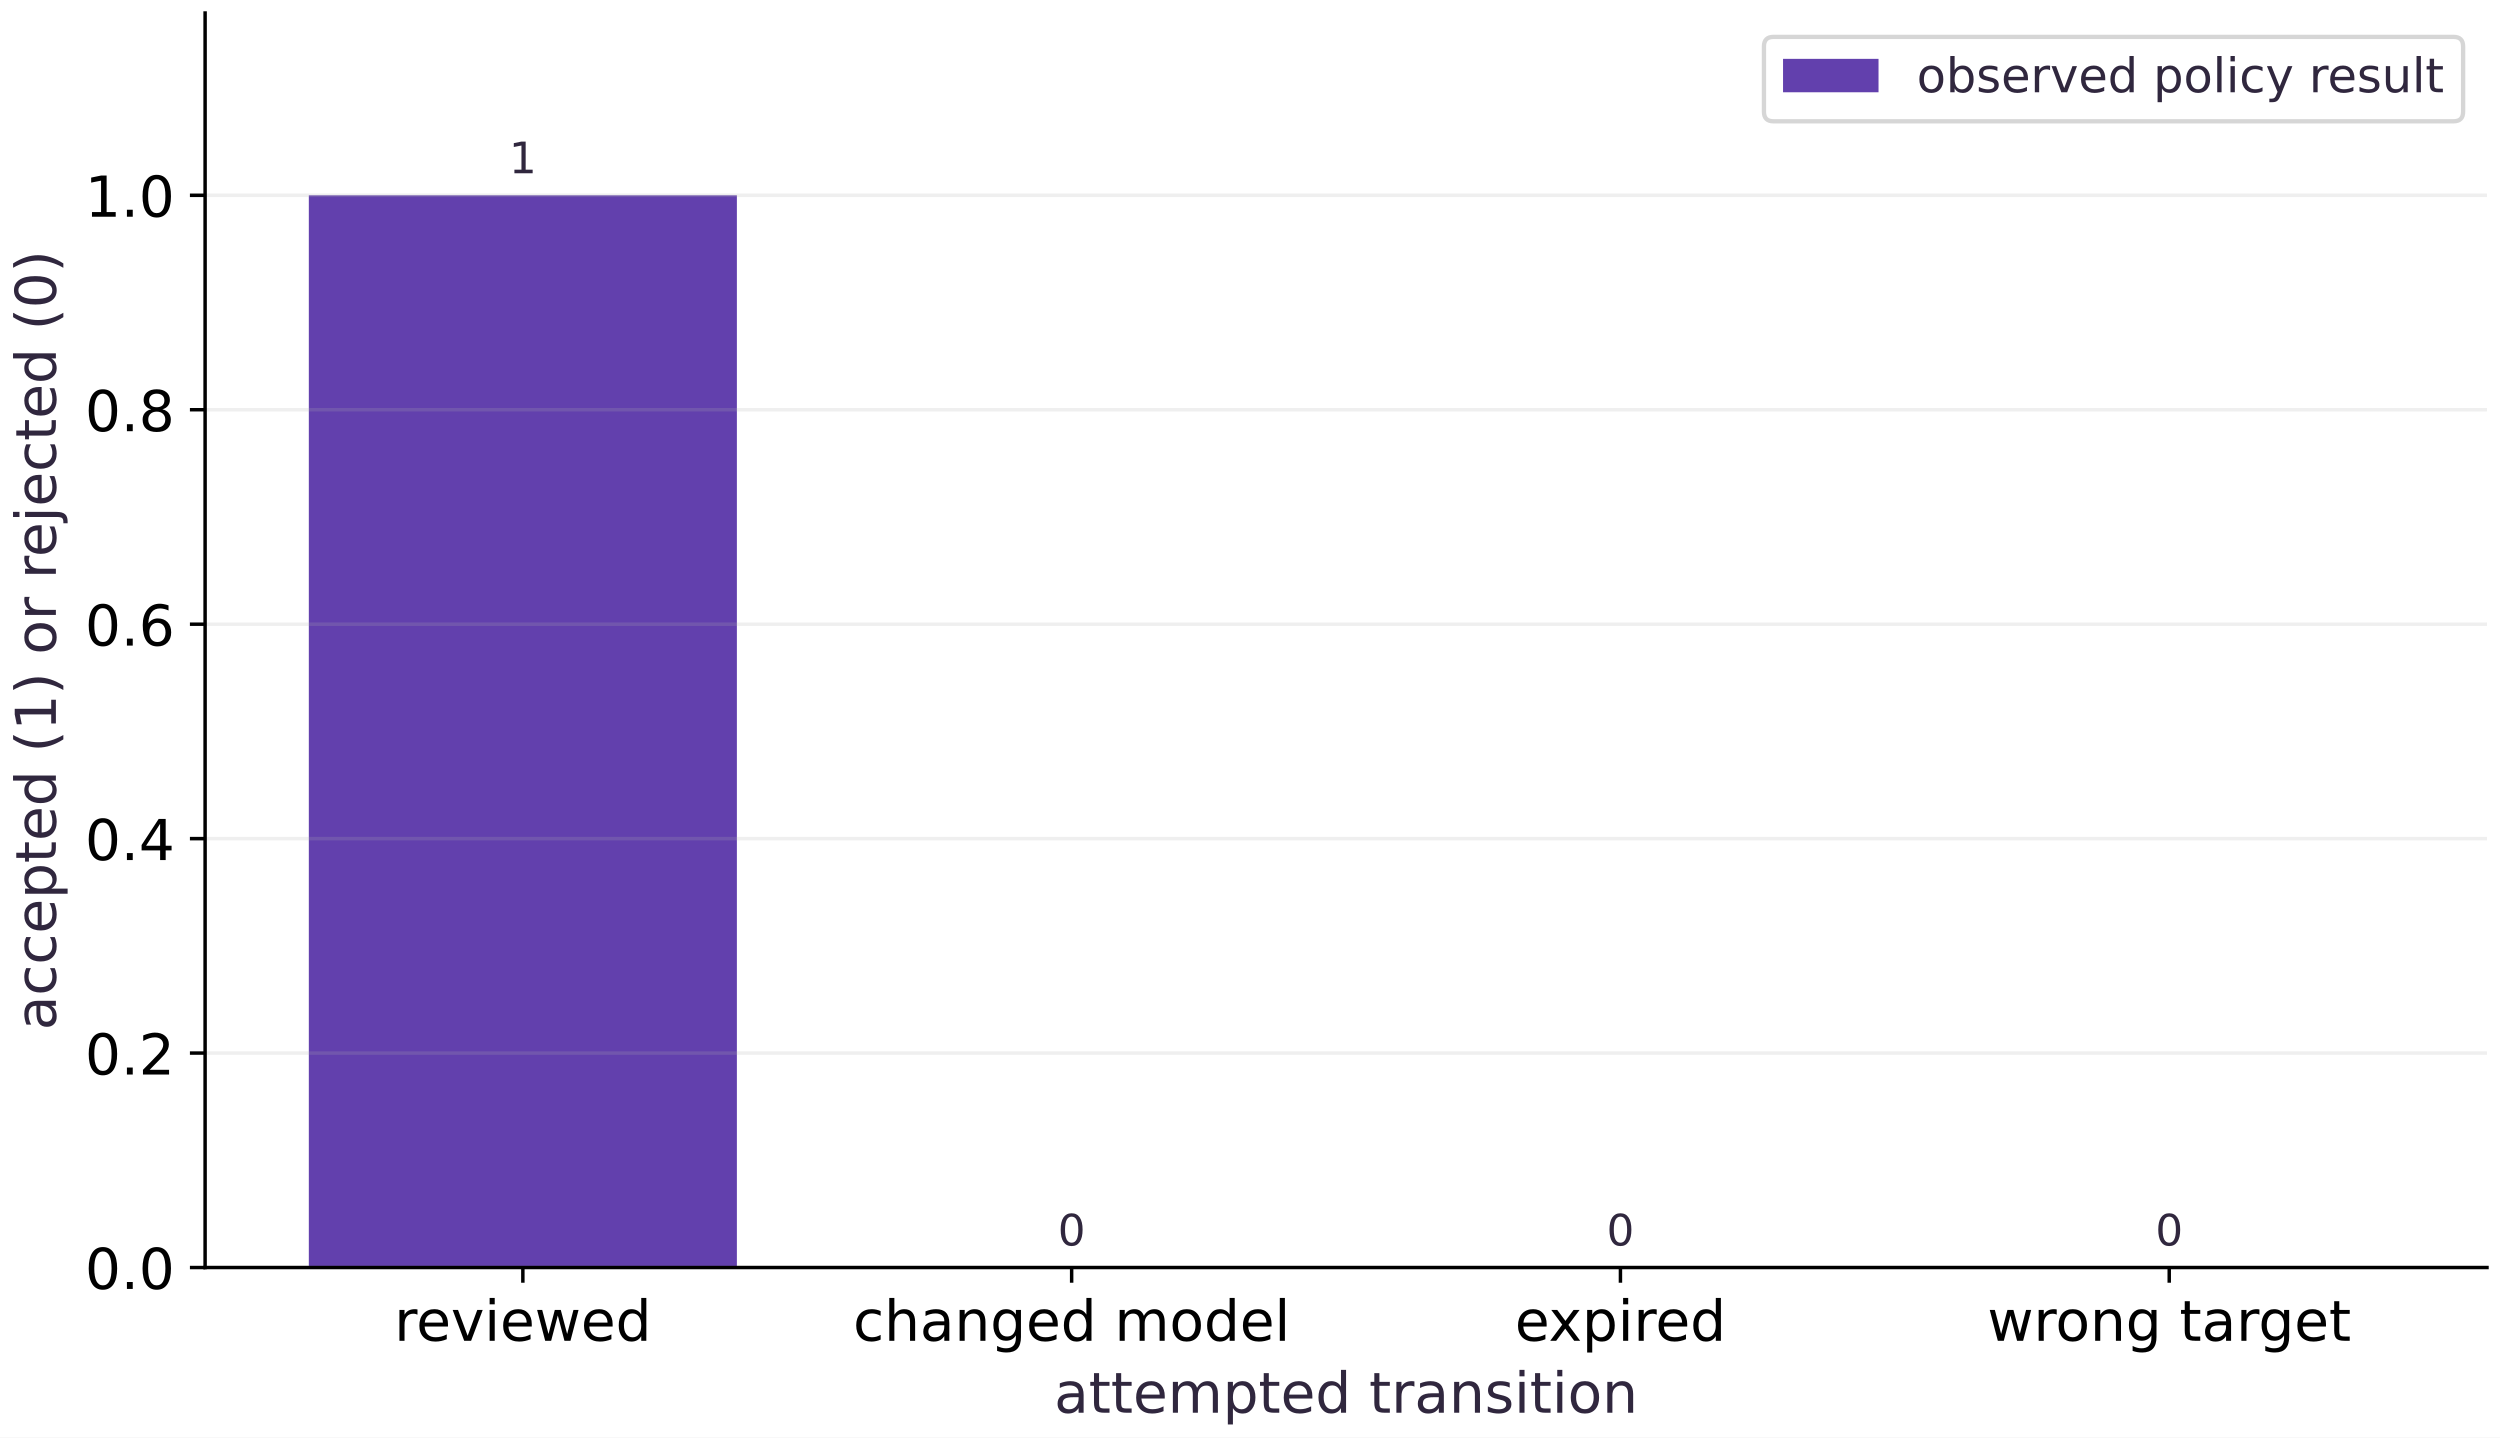
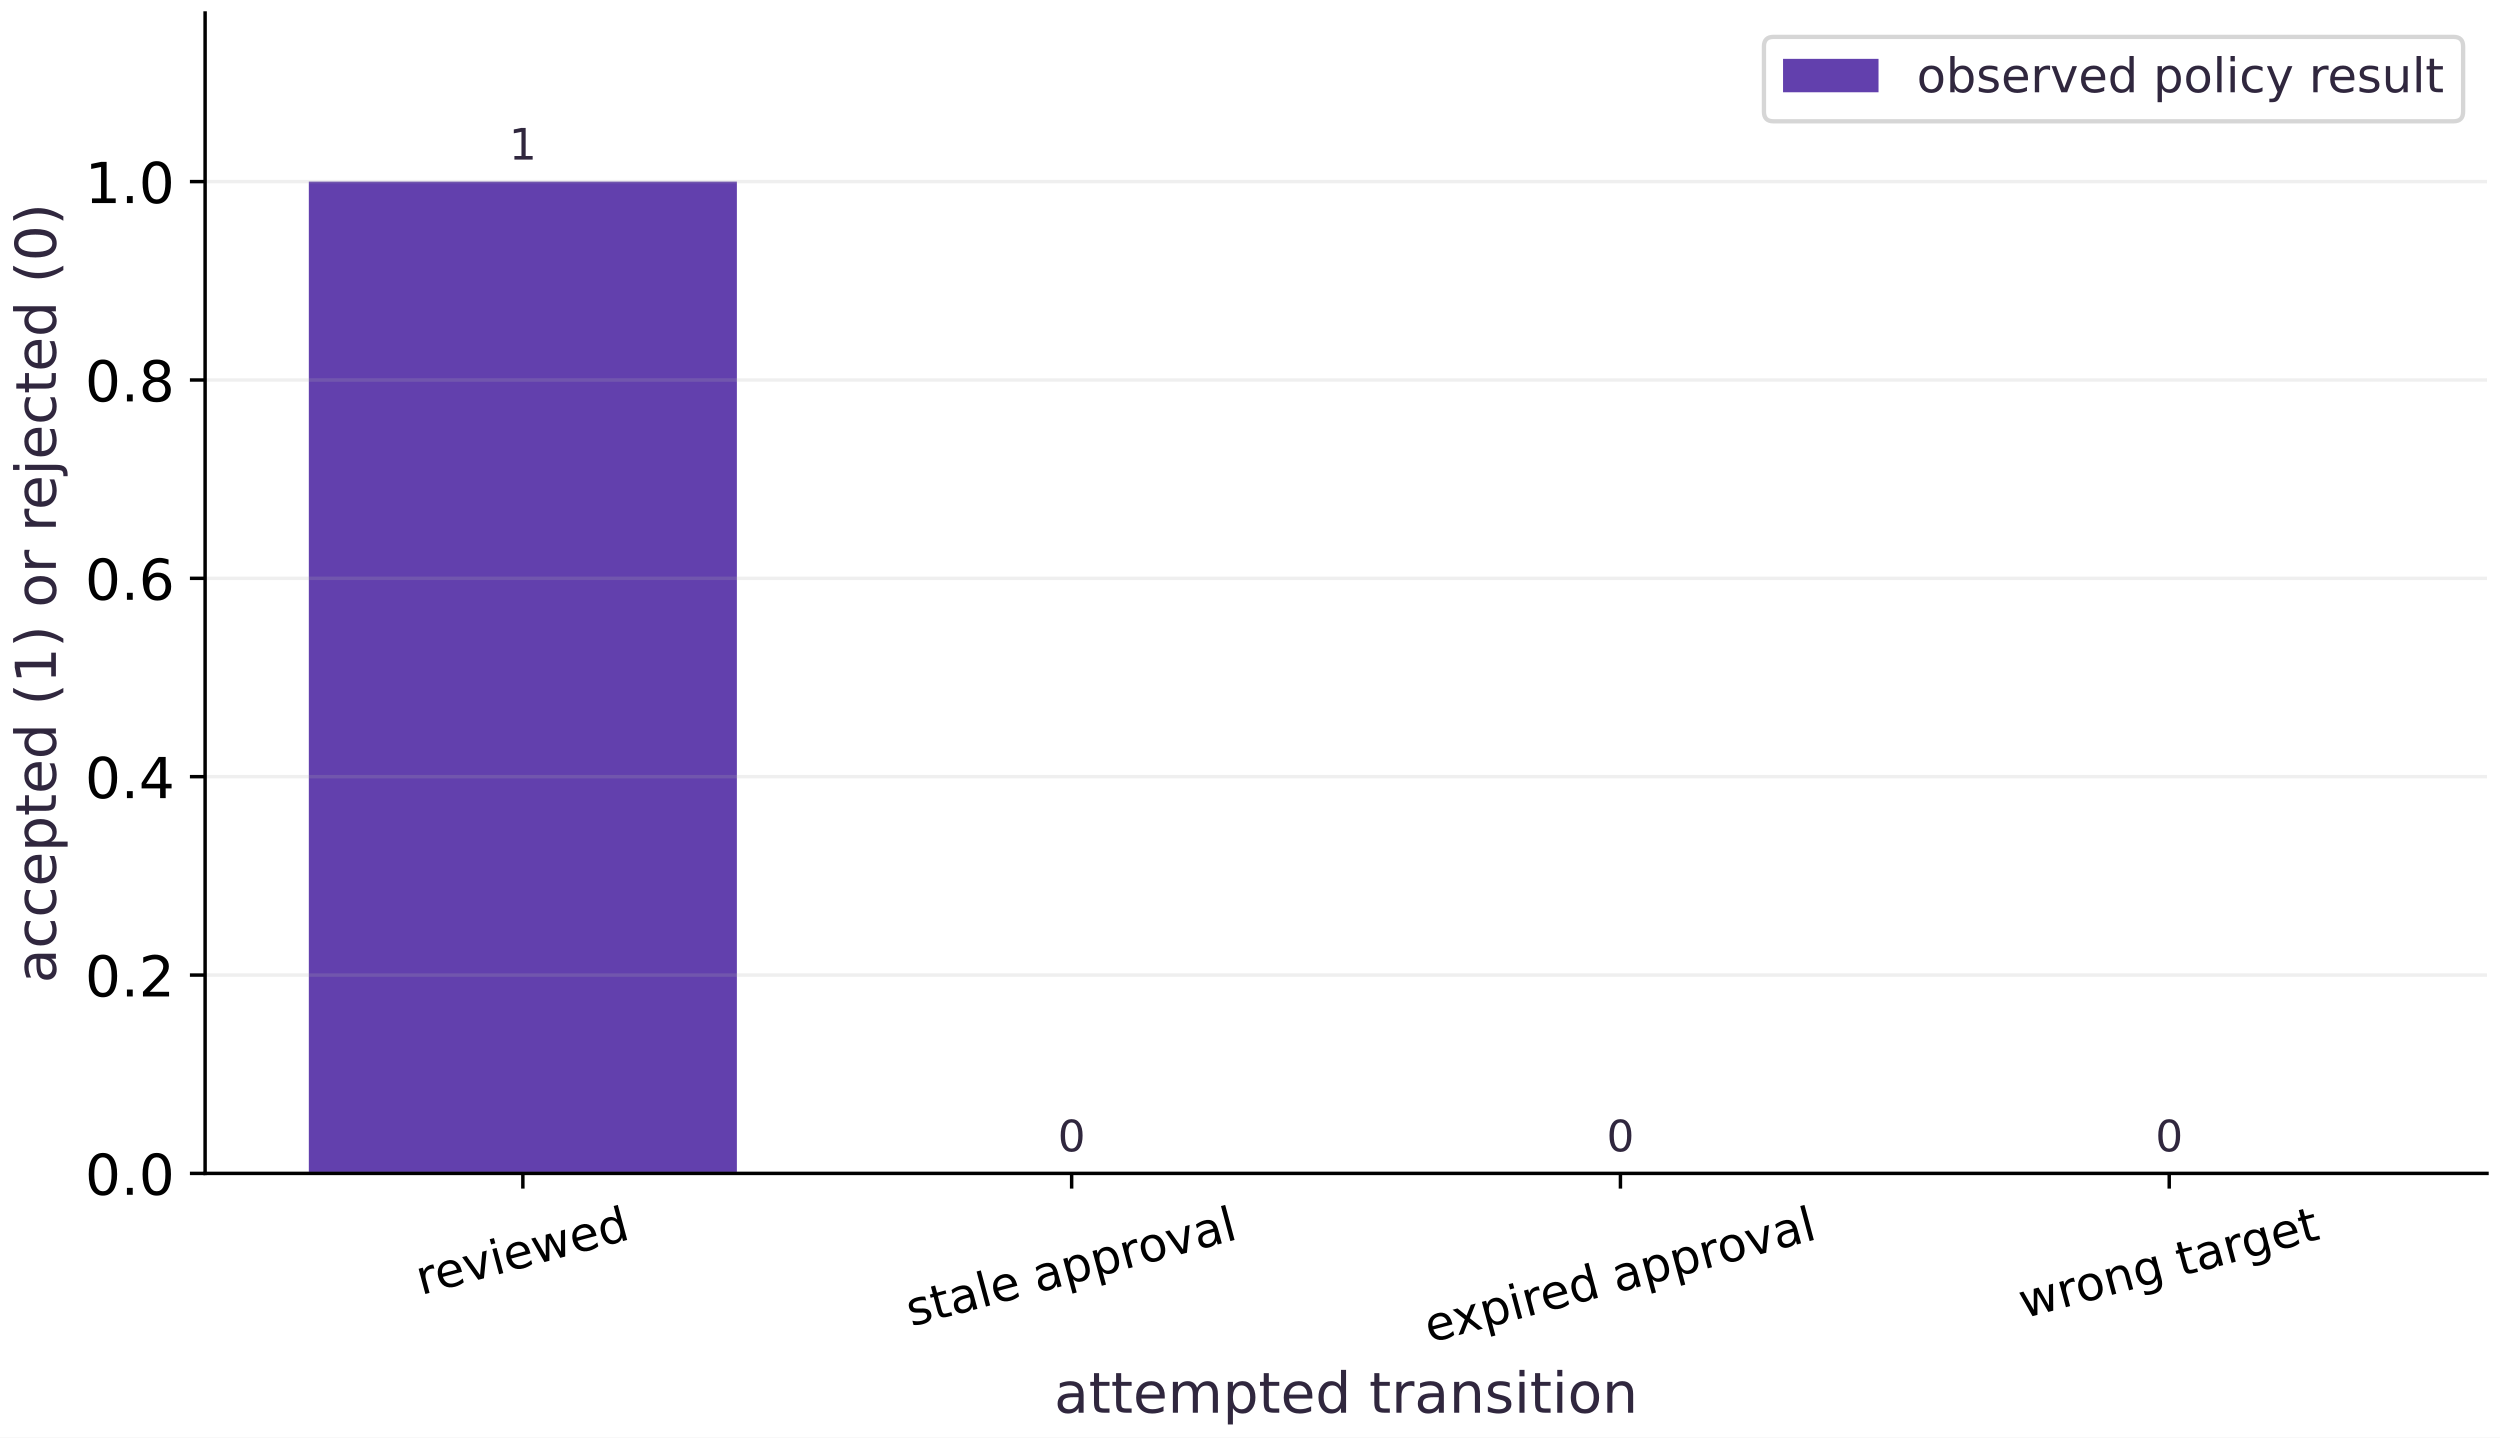
<svg xmlns="http://www.w3.org/2000/svg" xmlns:xlink="http://www.w3.org/1999/xlink" width="576pt" height="331.2pt" viewBox="0 0 576 331.2" version="1.1">
  <defs>
    <style type="text/css">*{stroke-linejoin: round; stroke-linecap: butt}</style>
  </defs>
  <g id="figure_1">
    <g id="patch_1">
      <path d="M 0 331.2 L 576 331.2 L 576 0 L 0 0 z " style="fill: #ffffff" />
    </g>
    <g id="axes_1">
      <g id="patch_2">
-         <path d="M 47.256 292.037 L 573 292.037 L 573 3 L 47.256 3 z " style="fill: #ffffff" />
+         <path d="M 47.256 270.351 L 573 270.351 L 573 3 L 47.256 3 z " style="fill: #ffffff" />
      </g>
      <g id="patch_3">
-         <path d="M 71.153 292.037 L 169.778 292.037 L 169.778 44.997 L 71.153 44.997 z " clip-path="url(#p471cf2d872)" style="fill: #6240ad" />
+         <path d="M 71.153 270.351 L 169.778 270.351 L 169.778 41.846 L 71.153 41.846 z " clip-path="url(#pf97c7d0b80)" style="fill: #6240ad" />
      </g>
      <g id="patch_4">
-         <path d="M 197.595 292.037 L 296.219 292.037 L 296.219 292.037 L 197.595 292.037 z " clip-path="url(#p471cf2d872)" style="fill: #6240ad" />
+         <path d="M 197.595 270.351 L 296.219 270.351 L 296.219 270.351 L 197.595 270.351 z " clip-path="url(#pf97c7d0b80)" style="fill: #6240ad" />
      </g>
      <g id="patch_5">
-         <path d="M 324.036 292.037 L 422.661 292.037 L 422.661 292.037 L 324.036 292.037 z " clip-path="url(#p471cf2d872)" style="fill: #6240ad" />
+         <path d="M 324.036 270.351 L 422.661 270.351 L 422.661 270.351 L 324.036 270.351 z " clip-path="url(#pf97c7d0b80)" style="fill: #6240ad" />
      </g>
      <g id="patch_6">
-         <path d="M 450.478 292.037 L 549.102 292.037 L 549.102 292.037 L 450.478 292.037 z " clip-path="url(#p471cf2d872)" style="fill: #6240ad" />
+         <path d="M 450.478 270.351 L 549.102 270.351 L 549.102 270.351 L 450.478 270.351 z " clip-path="url(#pf97c7d0b80)" style="fill: #6240ad" />
      </g>
      <g id="matplotlib.axis_1">
        <g id="xtick_1">
          <g id="line2d_1">
            <defs>
              <path id="m120753dafb" d="M 0 0 L 0 3.5 " style="stroke: #000000; stroke-width: 0.8" />
            </defs>
            <g>
-               <use xlink:href="#m120753dafb" x="120.466" y="292.037" style="stroke: #000000; stroke-width: 0.8" />
+               <use xlink:href="#m120753dafb" x="120.466" y="270.351" style="stroke: #000000; stroke-width: 0.8" />
            </g>
          </g>
          <g id="text_1">
-             <text style="font-size: 13px; font-family: 'DejaVu Sans'; text-anchor: middle" x="120.466" y="308.915" transform="rotate(-0 120.4655 308.9146)">reviewed</text>
+             <text style="font-size: 11px; font-family: 'DejaVu Sans'" transform="translate(97.04229 298.3977) rotate(-15)">reviewed</text>
          </g>
        </g>
        <g id="xtick_2">
          <g id="line2d_2">
            <g>
-               <use xlink:href="#m120753dafb" x="246.907" y="292.037" style="stroke: #000000; stroke-width: 0.8" />
+               <use xlink:href="#m120753dafb" x="246.907" y="270.351" style="stroke: #000000; stroke-width: 0.8" />
            </g>
          </g>
          <g id="text_2">
-             <text style="font-size: 13px; font-family: 'DejaVu Sans'; text-anchor: middle" x="246.907" y="308.915" transform="rotate(-0 246.907 308.9146)">changed model</text>
+             <text style="font-size: 11px; font-family: 'DejaVu Sans'" transform="translate(209.9616 305.6442) rotate(-15)">stale approval</text>
          </g>
        </g>
        <g id="xtick_3">
          <g id="line2d_3">
            <g>
-               <use xlink:href="#m120753dafb" x="373.349" y="292.037" style="stroke: #000000; stroke-width: 0.8" />
+               <use xlink:href="#m120753dafb" x="373.349" y="270.351" style="stroke: #000000; stroke-width: 0.8" />
            </g>
          </g>
          <g id="text_3">
-             <text style="font-size: 13px; font-family: 'DejaVu Sans'; text-anchor: middle" x="373.349" y="308.915" transform="rotate(-0 373.3486 308.9146)">expired</text>
+             <text style="font-size: 11px; font-family: 'DejaVu Sans'" transform="translate(329.3789 309.4085) rotate(-15)">expired approval</text>
          </g>
        </g>
        <g id="xtick_4">
          <g id="line2d_4">
            <g>
-               <use xlink:href="#m120753dafb" x="499.79" y="292.037" style="stroke: #000000; stroke-width: 0.8" />
+               <use xlink:href="#m120753dafb" x="499.79" y="270.351" style="stroke: #000000; stroke-width: 0.8" />
            </g>
          </g>
          <g id="text_4">
-             <text style="font-size: 13px; font-family: 'DejaVu Sans'; text-anchor: middle" x="499.79" y="308.915" transform="rotate(-0 499.7901 308.9146)">wrong target</text>
+             <text style="font-size: 11px; font-family: 'DejaVu Sans'" transform="translate(466.3344 303.7741) rotate(-15)">wrong target</text>
          </g>
        </g>
        <g id="text_5">
          <text style="font-size: 13px; font-family: 'DejaVu Sans'; text-anchor: middle; fill: #30273e" x="310.128" y="325.496" transform="rotate(-0 310.1278 325.4962)">attempted transition</text>
        </g>
      </g>
      <g id="matplotlib.axis_2">
        <g id="ytick_1">
          <g id="line2d_5">
-             <path d="M 47.256 292.037 L 573 292.037 " clip-path="url(#p471cf2d872)" style="fill: none; stroke: #b0b0b0; stroke-opacity: 0.2; stroke-width: 0.8; stroke-linecap: square" />
+             <path d="M 47.256 270.351 L 573 270.351 " clip-path="url(#pf97c7d0b80)" style="fill: none; stroke: #b0b0b0; stroke-opacity: 0.2; stroke-width: 0.8; stroke-linecap: square" />
          </g>
          <g id="line2d_6">
            <defs>
              <path id="m373ceae561" d="M 0 0 L -3.5 0 " style="stroke: #000000; stroke-width: 0.8" />
            </defs>
            <g>
-               <use xlink:href="#m373ceae561" x="47.256" y="292.037" style="stroke: #000000; stroke-width: 0.8" />
+               <use xlink:href="#m373ceae561" x="47.256" y="270.351" style="stroke: #000000; stroke-width: 0.8" />
            </g>
          </g>
          <g id="text_6">
-             <text style="font-size: 13px; font-family: 'DejaVu Sans'; text-anchor: end" x="40.256" y="296.976" transform="rotate(-0 40.25587 296.9756)">0.0</text>
+             <text style="font-size: 13px; font-family: 'DejaVu Sans'; text-anchor: end" x="40.256" y="275.29" transform="rotate(-0 40.25587 275.2897)">0.0</text>
          </g>
        </g>
        <g id="ytick_2">
          <g id="line2d_7">
-             <path d="M 47.256 242.629 L 573 242.629 " clip-path="url(#p471cf2d872)" style="fill: none; stroke: #b0b0b0; stroke-opacity: 0.2; stroke-width: 0.8; stroke-linecap: square" />
+             <path d="M 47.256 224.65 L 573 224.65 " clip-path="url(#pf97c7d0b80)" style="fill: none; stroke: #b0b0b0; stroke-opacity: 0.2; stroke-width: 0.8; stroke-linecap: square" />
          </g>
          <g id="line2d_8">
            <g>
-               <use xlink:href="#m373ceae561" x="47.256" y="242.629" style="stroke: #000000; stroke-width: 0.8" />
+               <use xlink:href="#m373ceae561" x="47.256" y="224.65" style="stroke: #000000; stroke-width: 0.8" />
            </g>
          </g>
          <g id="text_7">
-             <text style="font-size: 13px; font-family: 'DejaVu Sans'; text-anchor: end" x="40.256" y="247.568" transform="rotate(-0 40.25587 247.5677)">0.2</text>
+             <text style="font-size: 13px; font-family: 'DejaVu Sans'; text-anchor: end" x="40.256" y="229.589" transform="rotate(-0 40.25587 229.5888)">0.2</text>
          </g>
        </g>
        <g id="ytick_3">
          <g id="line2d_9">
-             <path d="M 47.256 193.221 L 573 193.221 " clip-path="url(#p471cf2d872)" style="fill: none; stroke: #b0b0b0; stroke-opacity: 0.2; stroke-width: 0.8; stroke-linecap: square" />
+             <path d="M 47.256 178.949 L 573 178.949 " clip-path="url(#pf97c7d0b80)" style="fill: none; stroke: #b0b0b0; stroke-opacity: 0.2; stroke-width: 0.8; stroke-linecap: square" />
          </g>
          <g id="line2d_10">
            <g>
-               <use xlink:href="#m373ceae561" x="47.256" y="193.221" style="stroke: #000000; stroke-width: 0.8" />
+               <use xlink:href="#m373ceae561" x="47.256" y="178.949" style="stroke: #000000; stroke-width: 0.8" />
            </g>
          </g>
          <g id="text_8">
-             <text style="font-size: 13px; font-family: 'DejaVu Sans'; text-anchor: end" x="40.256" y="198.16" transform="rotate(-0 40.25587 198.1598)">0.4</text>
+             <text style="font-size: 13px; font-family: 'DejaVu Sans'; text-anchor: end" x="40.256" y="183.888" transform="rotate(-0 40.25587 183.8878)">0.4</text>
          </g>
        </g>
        <g id="ytick_4">
          <g id="line2d_11">
-             <path d="M 47.256 143.813 L 573 143.813 " clip-path="url(#p471cf2d872)" style="fill: none; stroke: #b0b0b0; stroke-opacity: 0.2; stroke-width: 0.8; stroke-linecap: square" />
+             <path d="M 47.256 133.248 L 573 133.248 " clip-path="url(#pf97c7d0b80)" style="fill: none; stroke: #b0b0b0; stroke-opacity: 0.2; stroke-width: 0.8; stroke-linecap: square" />
          </g>
          <g id="line2d_12">
            <g>
-               <use xlink:href="#m373ceae561" x="47.256" y="143.813" style="stroke: #000000; stroke-width: 0.8" />
+               <use xlink:href="#m373ceae561" x="47.256" y="133.248" style="stroke: #000000; stroke-width: 0.8" />
            </g>
          </g>
          <g id="text_9">
-             <text style="font-size: 13px; font-family: 'DejaVu Sans'; text-anchor: end" x="40.256" y="148.752" transform="rotate(-0 40.25587 148.7518)">0.6</text>
+             <text style="font-size: 13px; font-family: 'DejaVu Sans'; text-anchor: end" x="40.256" y="138.187" transform="rotate(-0 40.25587 138.1869)">0.6</text>
          </g>
        </g>
        <g id="ytick_5">
          <g id="line2d_13">
-             <path d="M 47.256 94.405 L 573 94.405 " clip-path="url(#p471cf2d872)" style="fill: none; stroke: #b0b0b0; stroke-opacity: 0.2; stroke-width: 0.8; stroke-linecap: square" />
+             <path d="M 47.256 87.547 L 573 87.547 " clip-path="url(#pf97c7d0b80)" style="fill: none; stroke: #b0b0b0; stroke-opacity: 0.2; stroke-width: 0.8; stroke-linecap: square" />
          </g>
          <g id="line2d_14">
            <g>
-               <use xlink:href="#m373ceae561" x="47.256" y="94.405" style="stroke: #000000; stroke-width: 0.8" />
+               <use xlink:href="#m373ceae561" x="47.256" y="87.547" style="stroke: #000000; stroke-width: 0.8" />
            </g>
          </g>
          <g id="text_10">
-             <text style="font-size: 13px; font-family: 'DejaVu Sans'; text-anchor: end" x="40.256" y="99.344" transform="rotate(-0 40.25587 99.3439)">0.8</text>
+             <text style="font-size: 13px; font-family: 'DejaVu Sans'; text-anchor: end" x="40.256" y="92.486" transform="rotate(-0 40.25587 92.48596)">0.8</text>
          </g>
        </g>
        <g id="ytick_6">
          <g id="line2d_15">
-             <path d="M 47.256 44.997 L 573 44.997 " clip-path="url(#p471cf2d872)" style="fill: none; stroke: #b0b0b0; stroke-opacity: 0.2; stroke-width: 0.8; stroke-linecap: square" />
+             <path d="M 47.256 41.846 L 573 41.846 " clip-path="url(#pf97c7d0b80)" style="fill: none; stroke: #b0b0b0; stroke-opacity: 0.2; stroke-width: 0.8; stroke-linecap: square" />
          </g>
          <g id="line2d_16">
            <g>
-               <use xlink:href="#m373ceae561" x="47.256" y="44.997" style="stroke: #000000; stroke-width: 0.8" />
+               <use xlink:href="#m373ceae561" x="47.256" y="41.846" style="stroke: #000000; stroke-width: 0.8" />
            </g>
          </g>
          <g id="text_11">
-             <text style="font-size: 13px; font-family: 'DejaVu Sans'; text-anchor: end" x="40.256" y="49.936" transform="rotate(-0 40.25587 49.93597)">1.0</text>
+             <text style="font-size: 13px; font-family: 'DejaVu Sans'; text-anchor: end" x="40.256" y="46.785" transform="rotate(-0 40.25587 46.78502)">1.0</text>
          </g>
        </g>
        <g id="text_12">
-           <text style="font-size: 13px; font-family: 'DejaVu Sans'; text-anchor: middle; fill: #30273e" x="12.878" y="147.518" transform="rotate(-90 12.87821 147.5184)">accepted (1) or rejected (0)</text>
+           <text style="font-size: 13px; font-family: 'DejaVu Sans'; text-anchor: middle; fill: #30273e" x="12.878" y="136.675" transform="rotate(-90 12.87821 136.6755)">accepted (1) or rejected (0)</text>
        </g>
      </g>
      <g id="patch_7">
-         <path d="M 47.256 292.037 L 47.256 3 " style="fill: none; stroke: #000000; stroke-width: 0.8; stroke-linejoin: miter; stroke-linecap: square" />
+         <path d="M 47.256 270.351 L 47.256 3 " style="fill: none; stroke: #000000; stroke-width: 0.8; stroke-linejoin: miter; stroke-linecap: square" />
      </g>
      <g id="patch_8">
-         <path d="M 47.256 292.037 L 573 292.037 " style="fill: none; stroke: #000000; stroke-width: 0.8; stroke-linejoin: miter; stroke-linecap: square" />
+         <path d="M 47.256 270.351 L 573 270.351 " style="fill: none; stroke: #000000; stroke-width: 0.8; stroke-linejoin: miter; stroke-linecap: square" />
      </g>
      <g id="text_13">
-         <text style="font-size: 10px; font-family: 'DejaVu Sans'; text-anchor: middle; fill: #30273e" x="120.466" y="39.917" transform="rotate(-0 120.4655 39.91729)">1</text>
+         <text style="font-size: 10px; font-family: 'DejaVu Sans'; text-anchor: middle; fill: #30273e" x="120.466" y="36.766" transform="rotate(-0 120.4655 36.76635)">1</text>
      </g>
      <g id="text_14">
-         <text style="font-size: 10px; font-family: 'DejaVu Sans'; text-anchor: middle; fill: #30273e" x="246.907" y="286.957" transform="rotate(-0 246.907 286.9569)">0</text>
+         <text style="font-size: 10px; font-family: 'DejaVu Sans'; text-anchor: middle; fill: #30273e" x="246.907" y="265.271" transform="rotate(-0 246.907 265.271)">0</text>
      </g>
      <g id="text_15">
-         <text style="font-size: 10px; font-family: 'DejaVu Sans'; text-anchor: middle; fill: #30273e" x="373.349" y="286.957" transform="rotate(-0 373.3486 286.9569)">0</text>
+         <text style="font-size: 10px; font-family: 'DejaVu Sans'; text-anchor: middle; fill: #30273e" x="373.349" y="265.271" transform="rotate(-0 373.3486 265.271)">0</text>
      </g>
      <g id="text_16">
-         <text style="font-size: 10px; font-family: 'DejaVu Sans'; text-anchor: middle; fill: #30273e" x="499.79" y="286.957" transform="rotate(-0 499.7901 286.9569)">0</text>
+         <text style="font-size: 10px; font-family: 'DejaVu Sans'; text-anchor: middle; fill: #30273e" x="499.79" y="265.271" transform="rotate(-0 499.7901 265.271)">0</text>
      </g>
      <g id="legend_1">
        <g id="patch_9">
          <path d="M 408.613 27.946 L 565.3 27.946 Q 567.5 27.946 567.5 25.746 L 567.5 10.7 Q 567.5 8.5 565.3 8.5 L 408.613 8.5 Q 406.413 8.5 406.413 10.7 L 406.413 25.746 Q 406.413 27.946 408.613 27.946 z " style="fill: #ffffff; opacity: 0.8; stroke: #cccccc; stroke-linejoin: miter" />
        </g>
        <g id="patch_10">
          <path d="M 410.813 21.259 L 432.813 21.259 L 432.813 13.559 L 410.813 13.559 z " style="fill: #6240ad" />
        </g>
        <g id="text_17">
          <text style="font-size: 11px; font-family: 'DejaVu Sans'; text-anchor: start; fill: #30273e" x="441.613" y="21.259" transform="rotate(-0 441.6134 21.25852)">observed policy result</text>
        </g>
      </g>
    </g>
  </g>
  <defs>
-     <clipPath id="p471cf2d872">
-       <rect x="47.256" y="3" width="525.744" height="289.036" />
+     <clipPath id="pf97c7d0b80">
+       <rect x="47.256" y="3" width="525.744" height="267.35" />
    </clipPath>
  </defs>
</svg>
